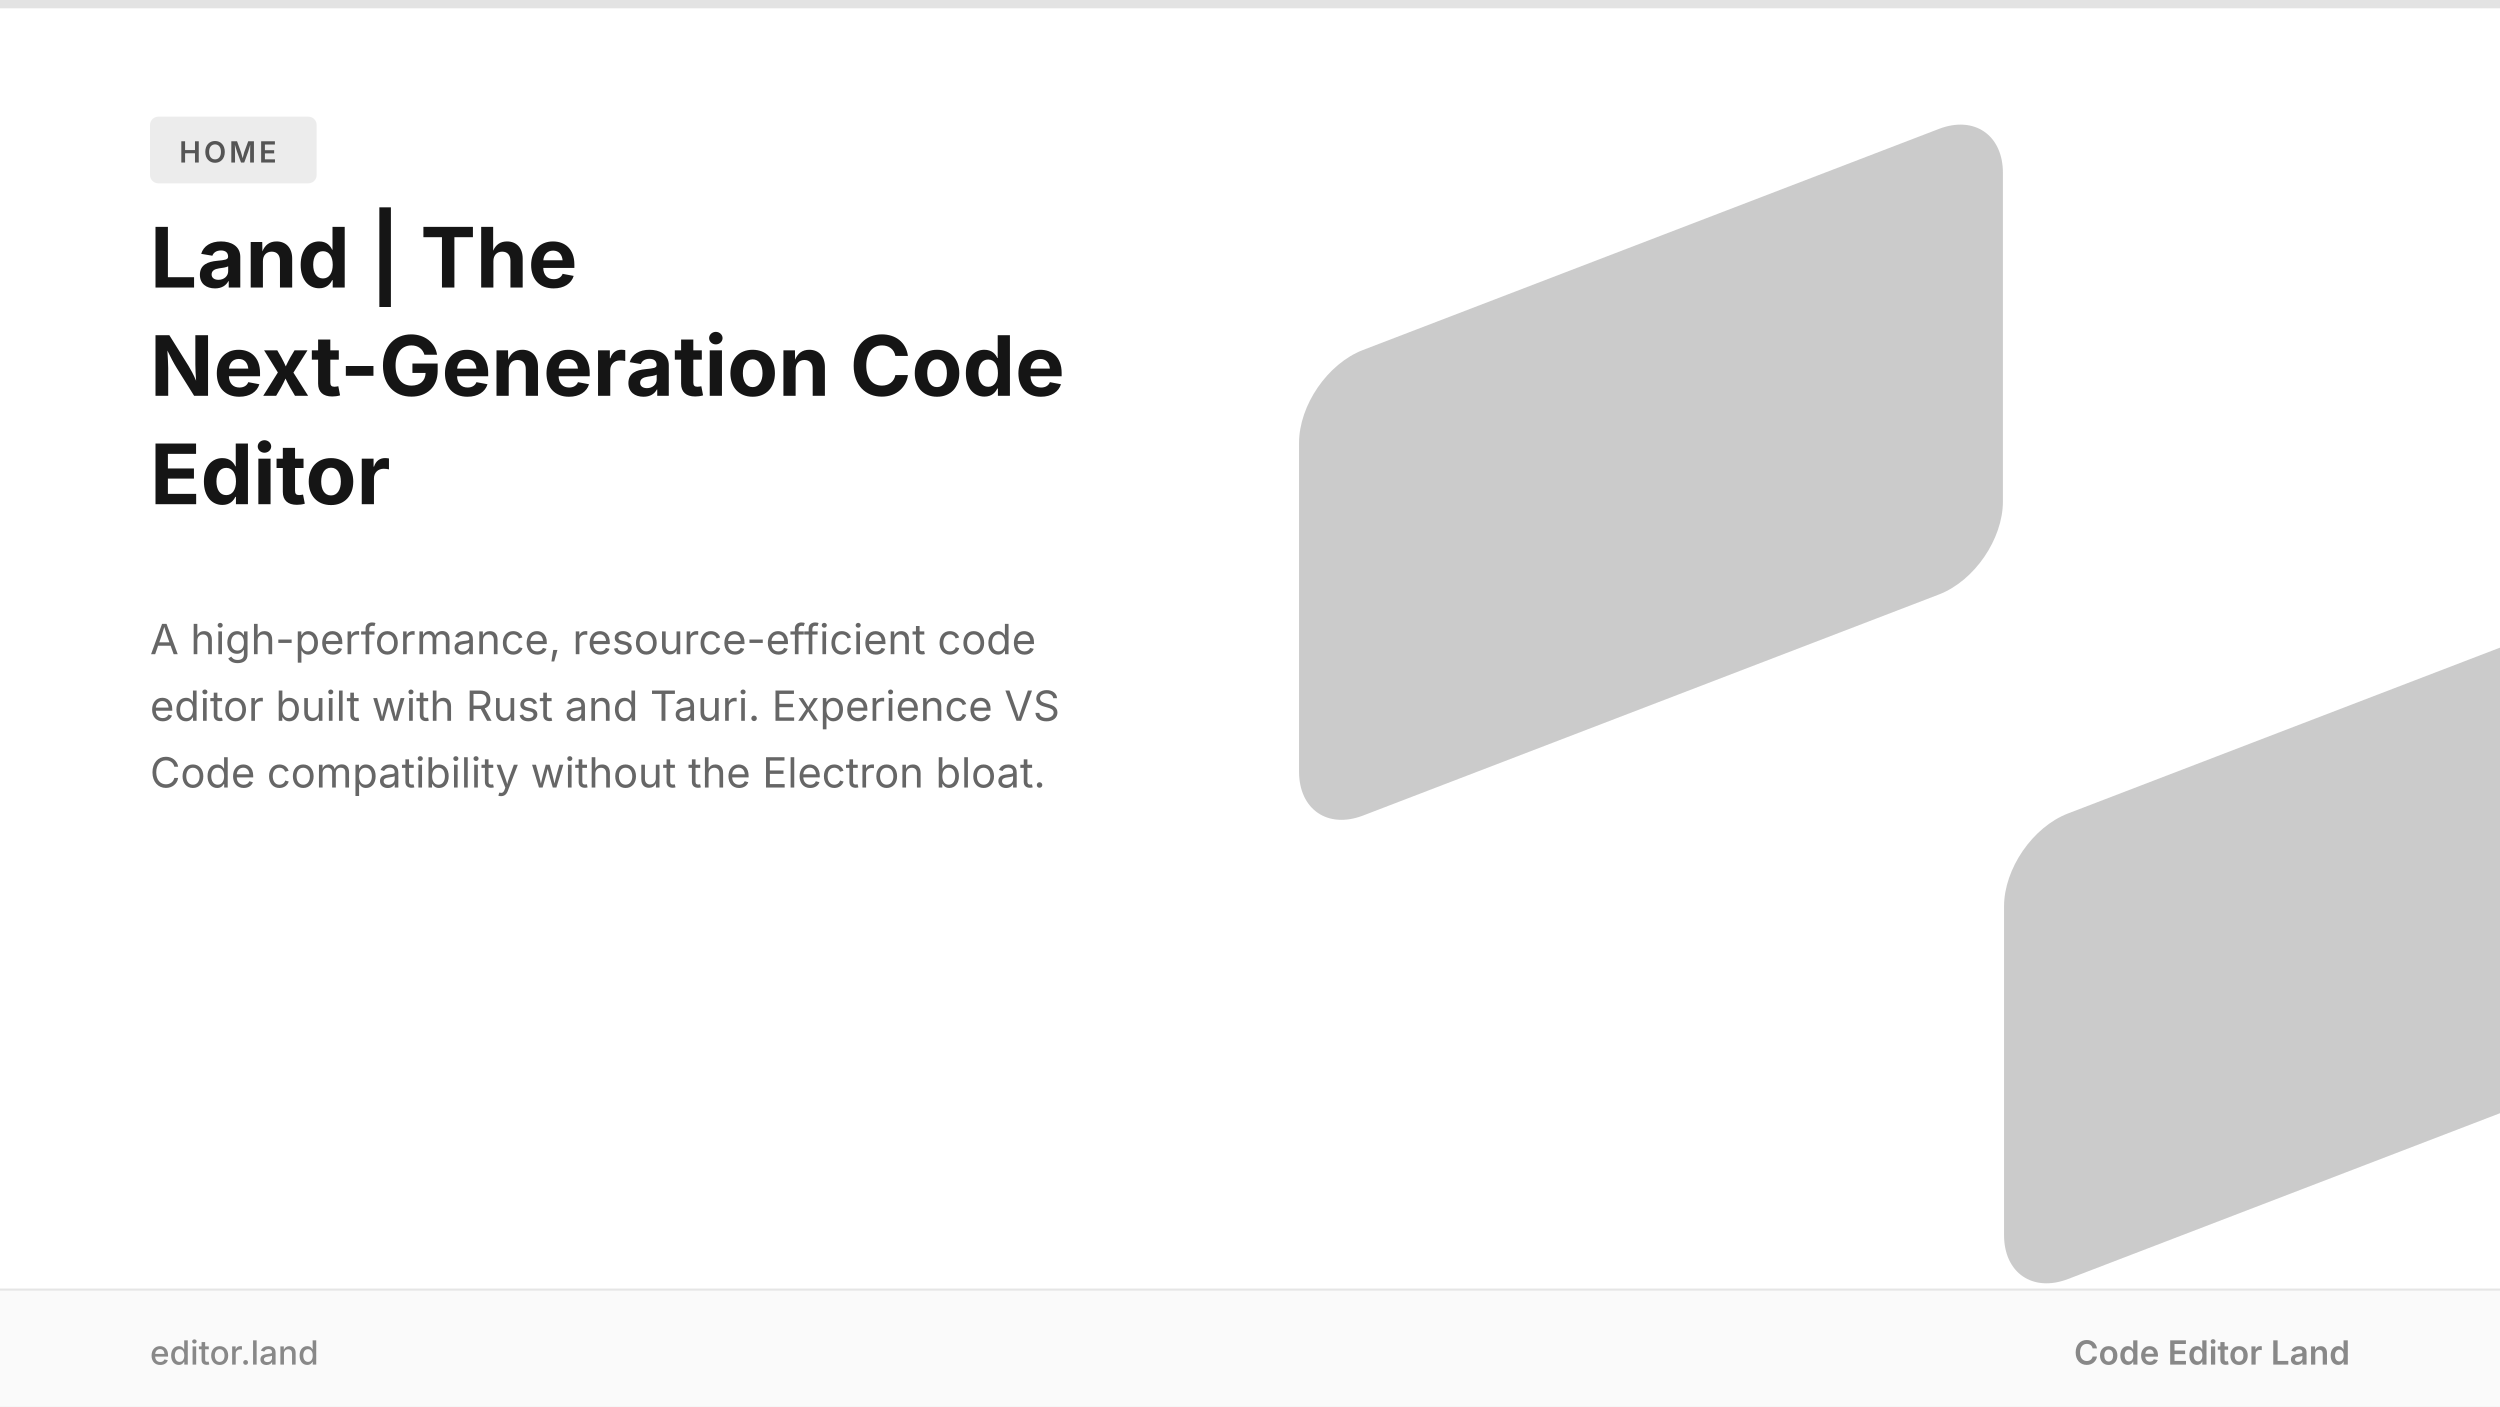
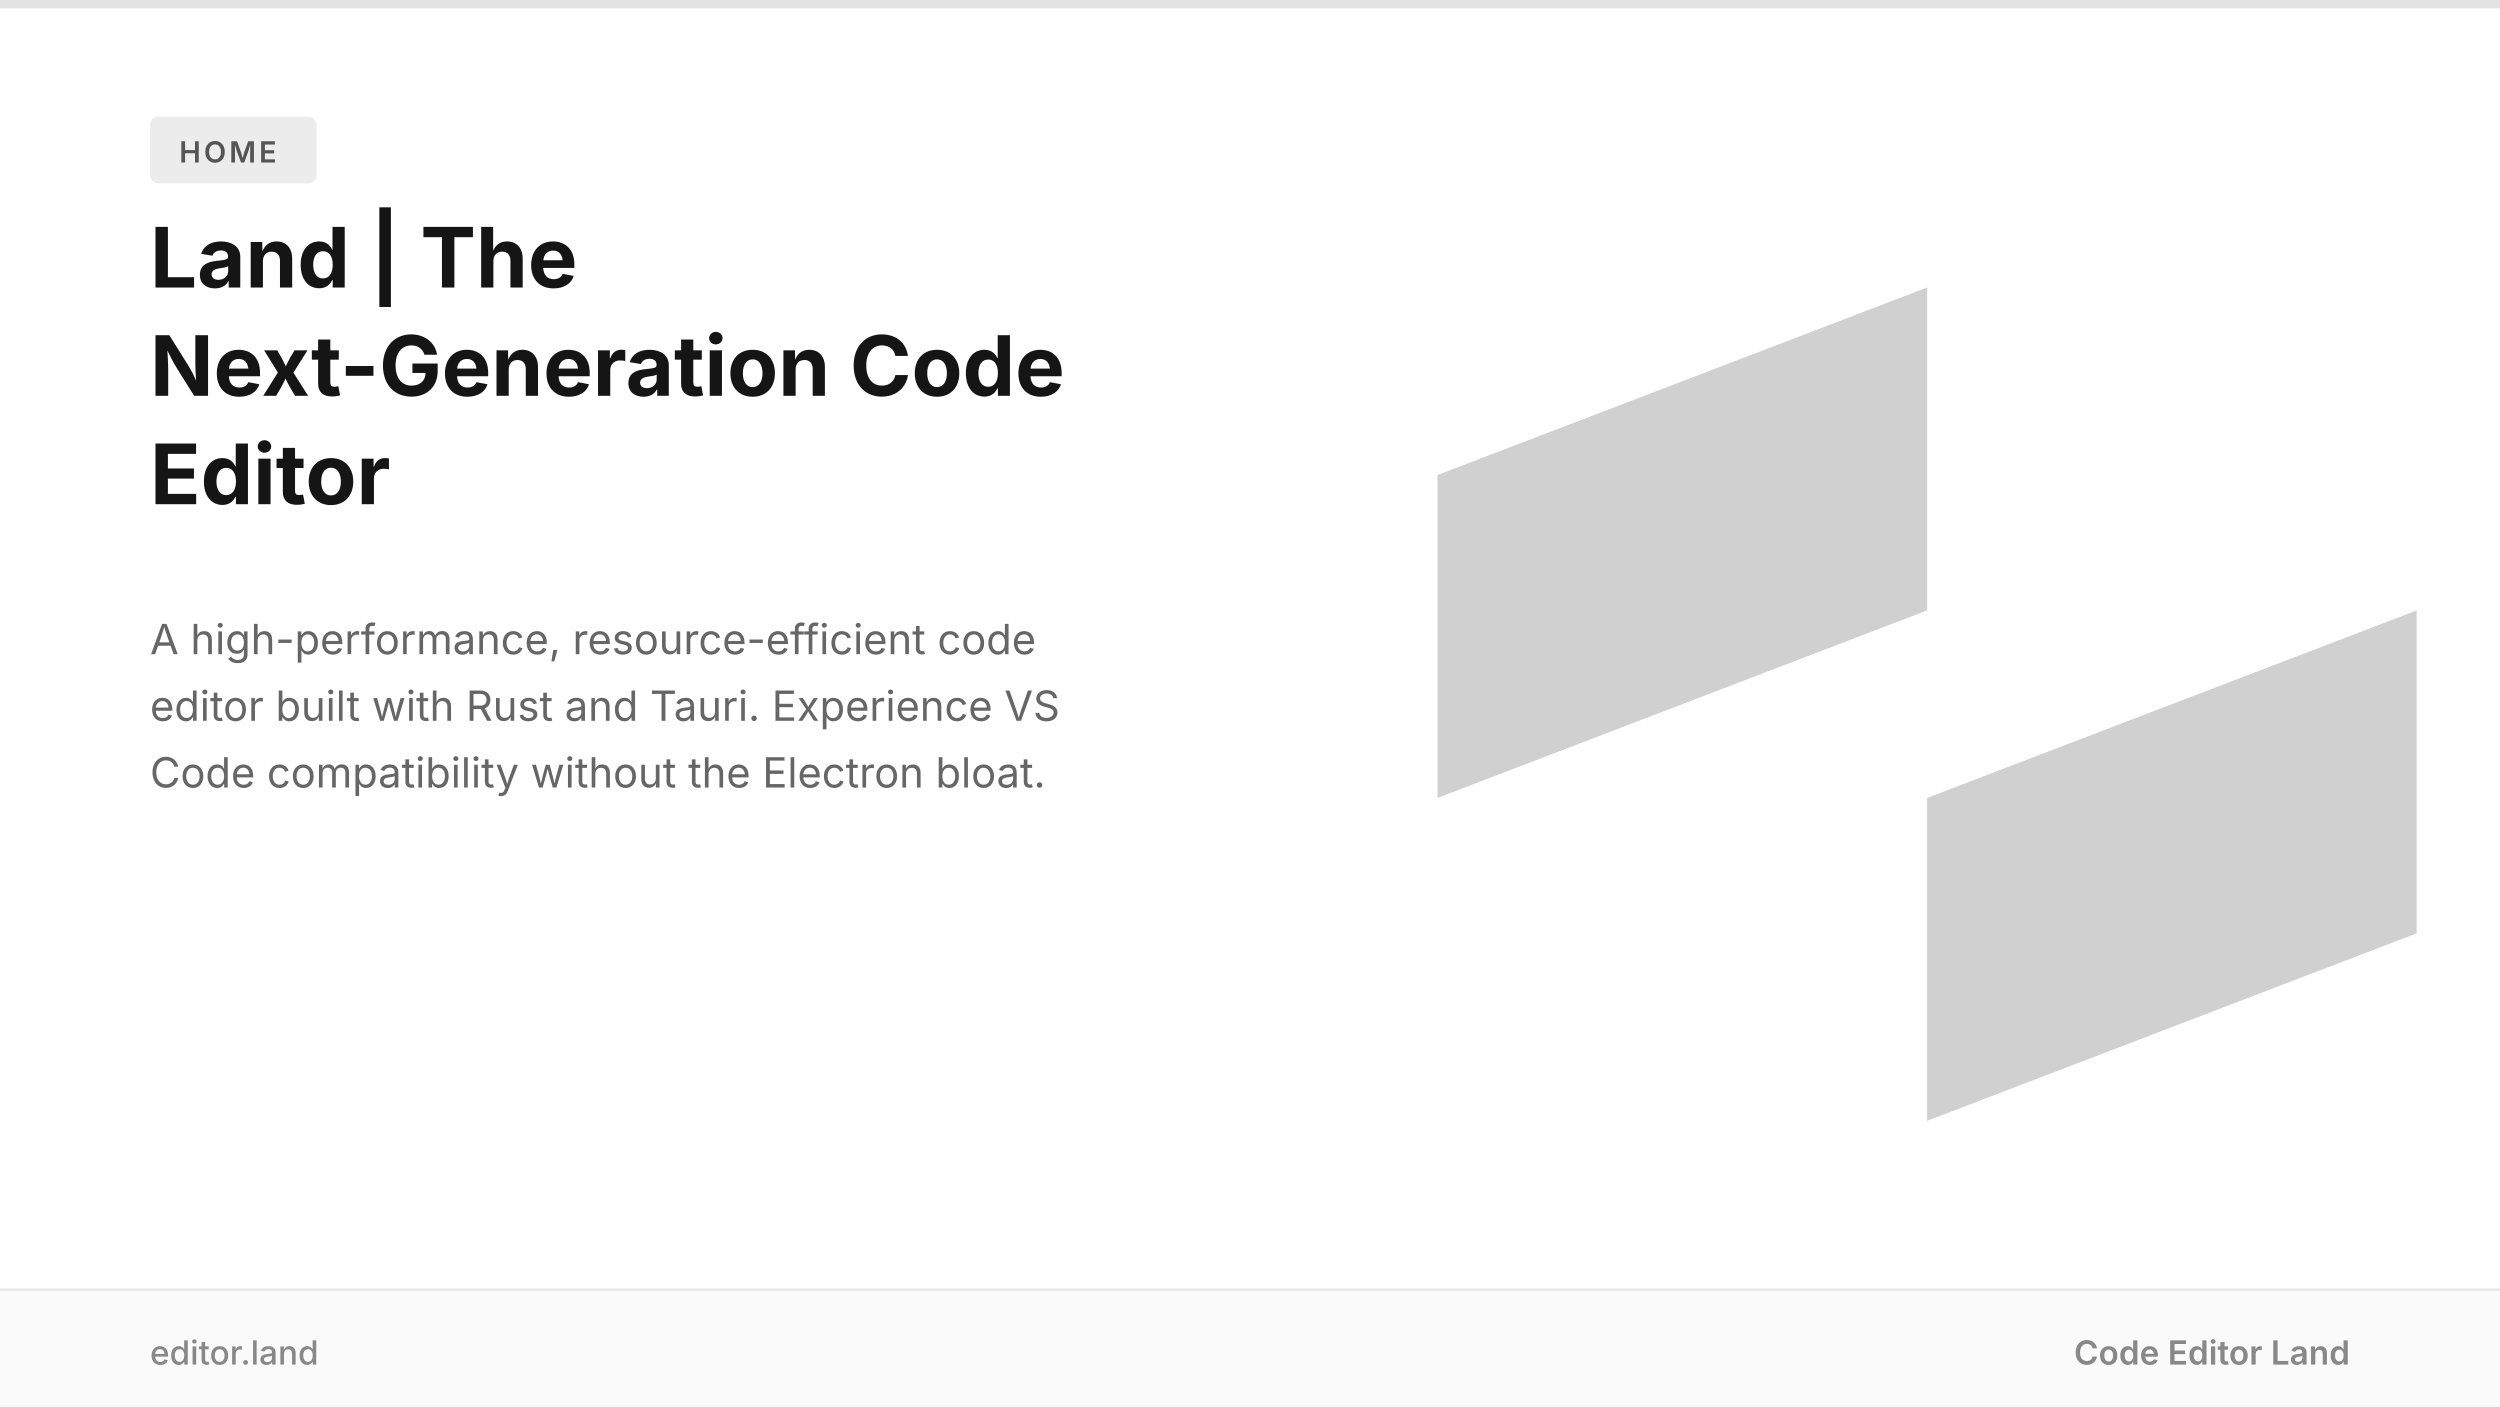
<svg xmlns="http://www.w3.org/2000/svg" width="1200" height="675" viewBox="0 0 1200 675">
  <path fill="#fff" d="M0 0h1200v675H0z" />
  <path fill="#151515" fill-opacity=".12" d="M0 0h1200v4H0z" />
-   <g fill="#151515" fill-opacity=".22" transform="matrix(.36 0 0 .36 623 50)">
-     <rect width="1005.28" height="620.771" rx="91.389" transform="matrix(-.93358 .35837 0 1 940 .24)" />
-     <rect width="1005.28" height="620.771" rx="91.389" transform="matrix(-.93358 .35837 0 1 1880 618.204)" />
-   </g>
+   <path fill="#151515" fill-opacity=".2" d="m925 138-235 90v155l235-90zm235 155-235 90v155l235-90z" />
  <rect width="80" height="32" x="72" y="56" fill="#151515" fill-opacity=".08" rx="4" />
  <text x="86" y="78" fill="#555" font-family="system-ui, -apple-system, 'Segoe UI', sans-serif" font-size="14" font-weight="600" letter-spacing=".1em">HOME</text>
  <text x="72" y="138" fill="#151515" font-family="system-ui, -apple-system, 'Segoe UI', sans-serif" font-size="40" font-weight="700">Land | The</text>
  <text x="72" y="190" fill="#151515" font-family="system-ui, -apple-system, 'Segoe UI', sans-serif" font-size="40" font-weight="700">Next-Generation Code</text>
  <text x="72" y="242" fill="#151515" font-family="system-ui, -apple-system, 'Segoe UI', sans-serif" font-size="40" font-weight="700">Editor</text>
  <text x="72" y="314" fill="#666" font-family="system-ui, -apple-system, 'Segoe UI', sans-serif" font-size="20" font-weight="400">A high-performance, resource-efficient code</text>
  <text x="72" y="346" fill="#666" font-family="system-ui, -apple-system, 'Segoe UI', sans-serif" font-size="20" font-weight="400">editor built with Rust and Tauri. Experience VS</text>
  <text x="72" y="378" fill="#666" font-family="system-ui, -apple-system, 'Segoe UI', sans-serif" font-size="20" font-weight="400">Code compatibility without the Electron bloat.</text>
  <path fill="#fafafa" d="M0 619h1200v56H0z" />
  <path stroke="#e5e5e5" d="M0 619h1200" />
  <text x="72" y="655" fill="#888" font-family="system-ui, -apple-system, 'Segoe UI', sans-serif" font-size="16" font-weight="500">editor.land</text>
  <text x="1128" y="655" fill="#888" font-family="system-ui, -apple-system, 'Segoe UI', sans-serif" font-size="16" font-weight="600" text-anchor="end">Code Editor Land</text>
</svg>
